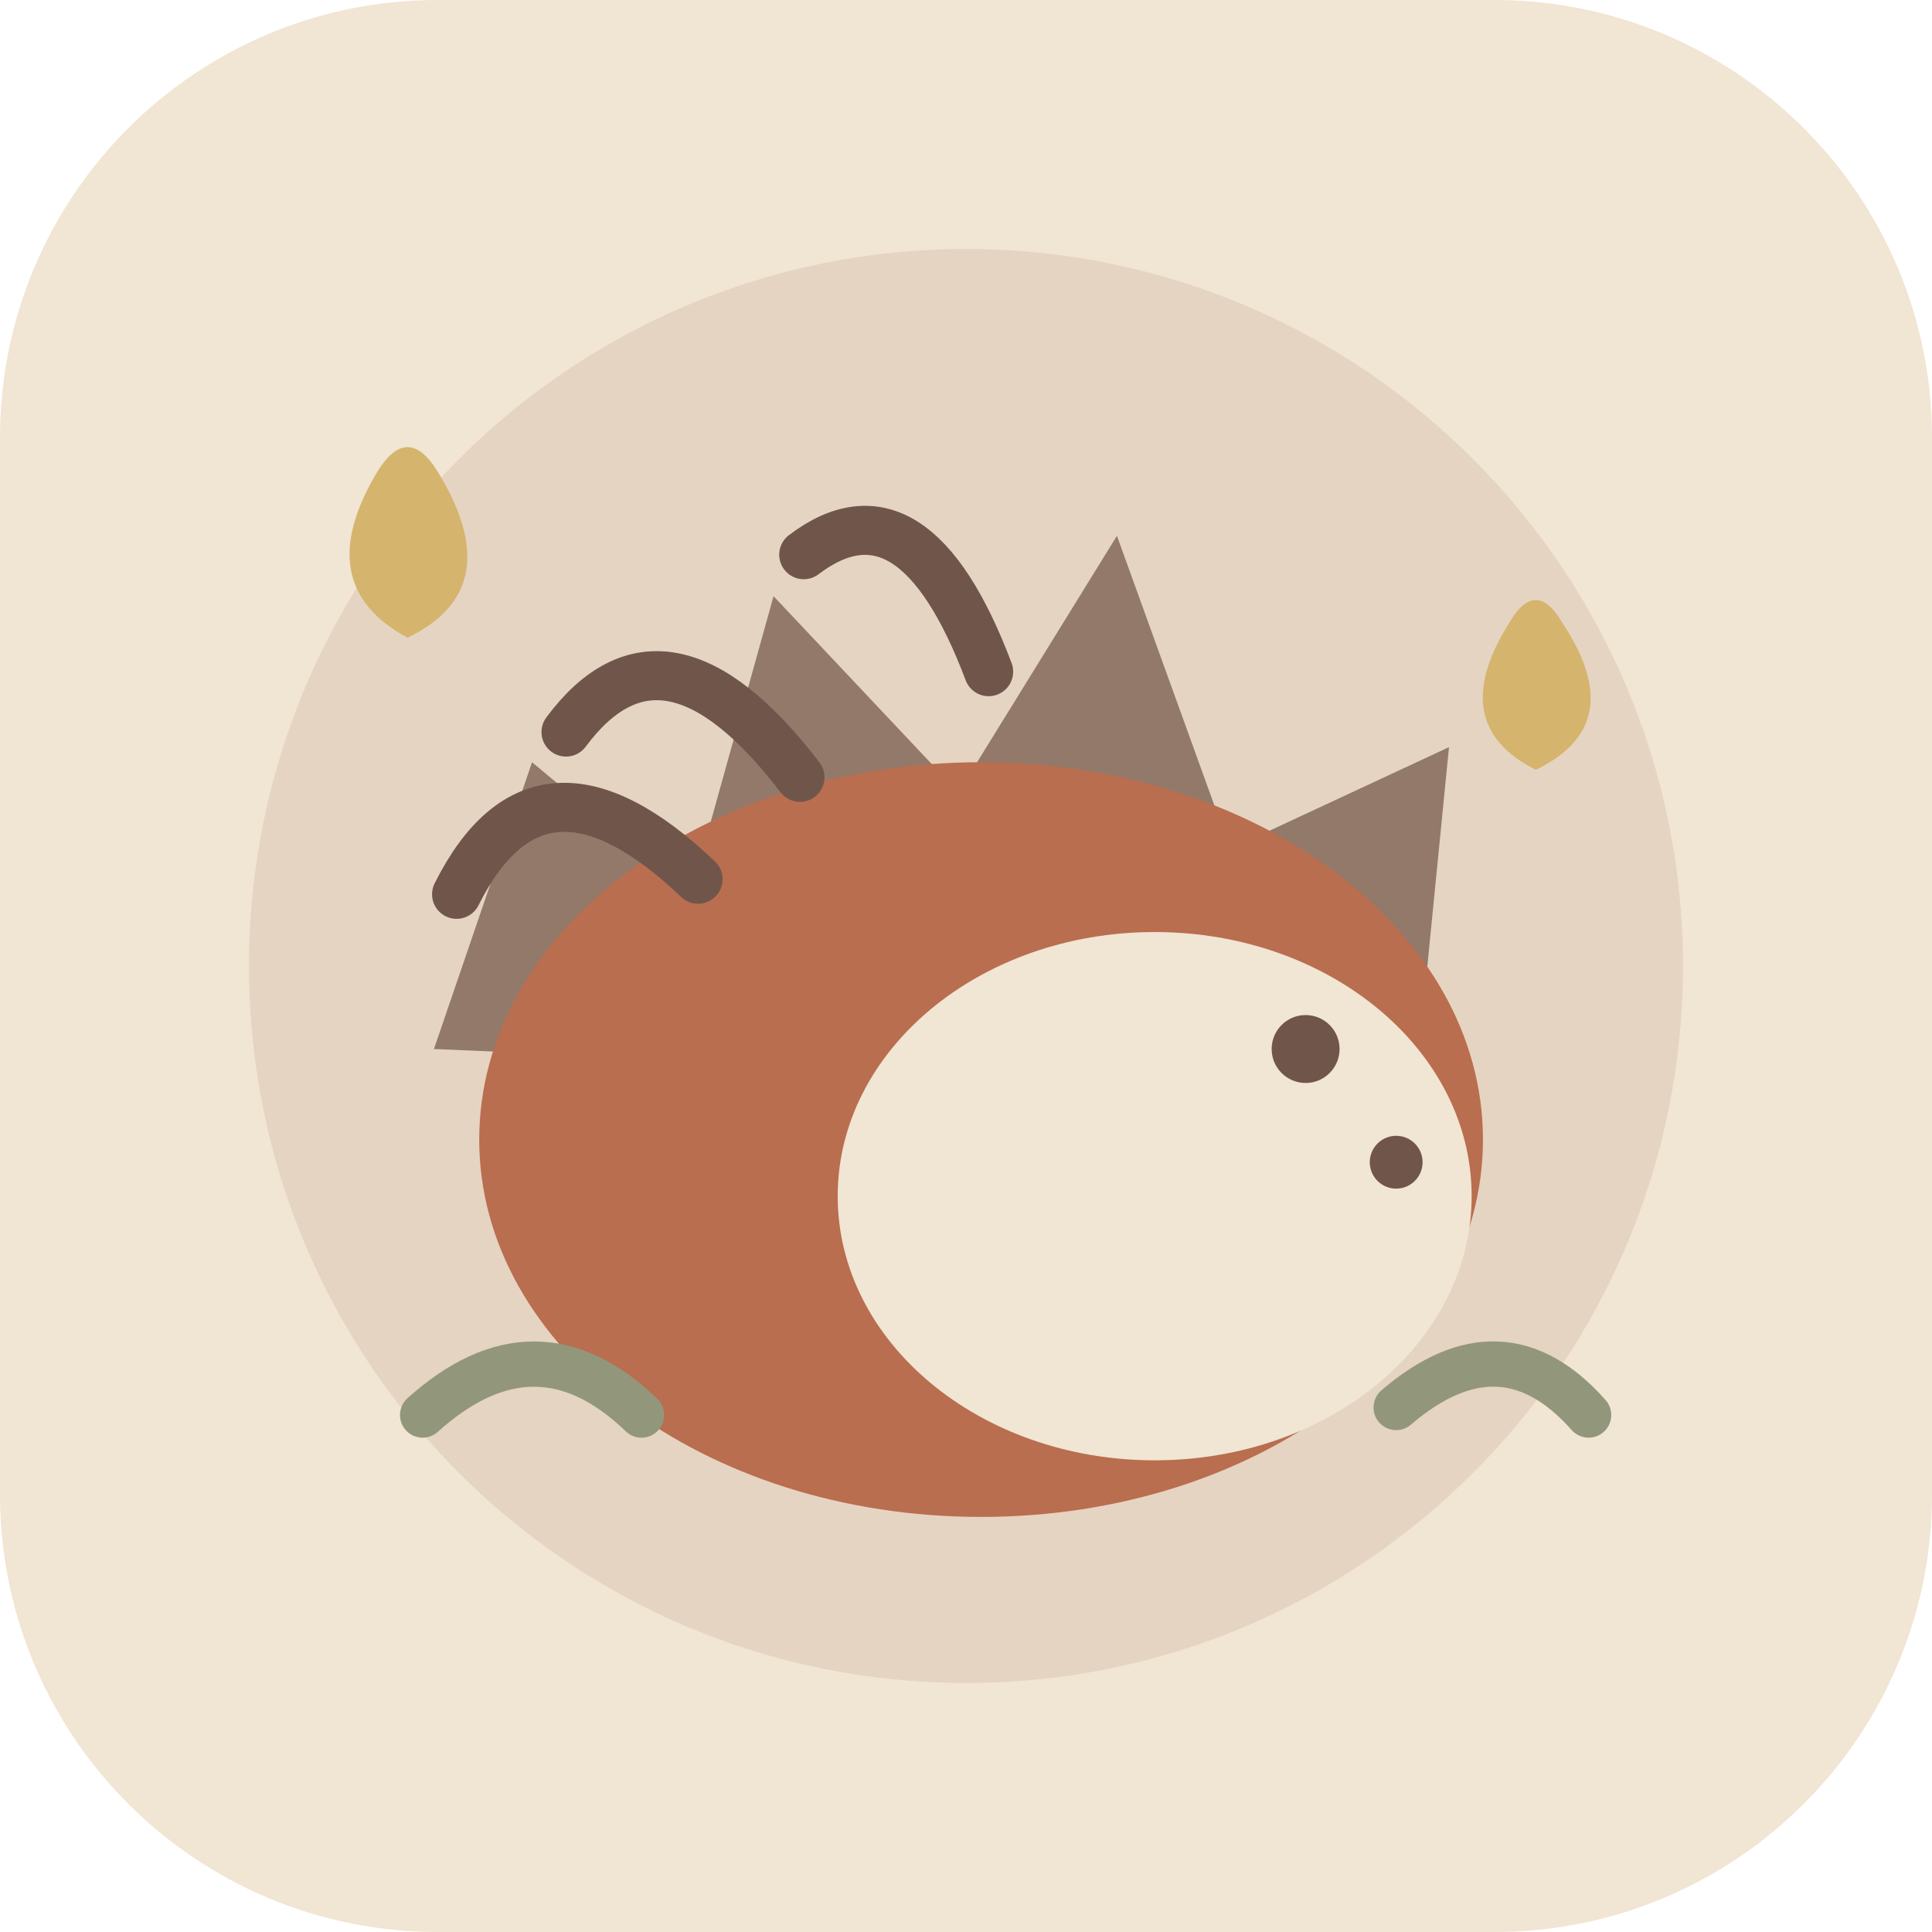
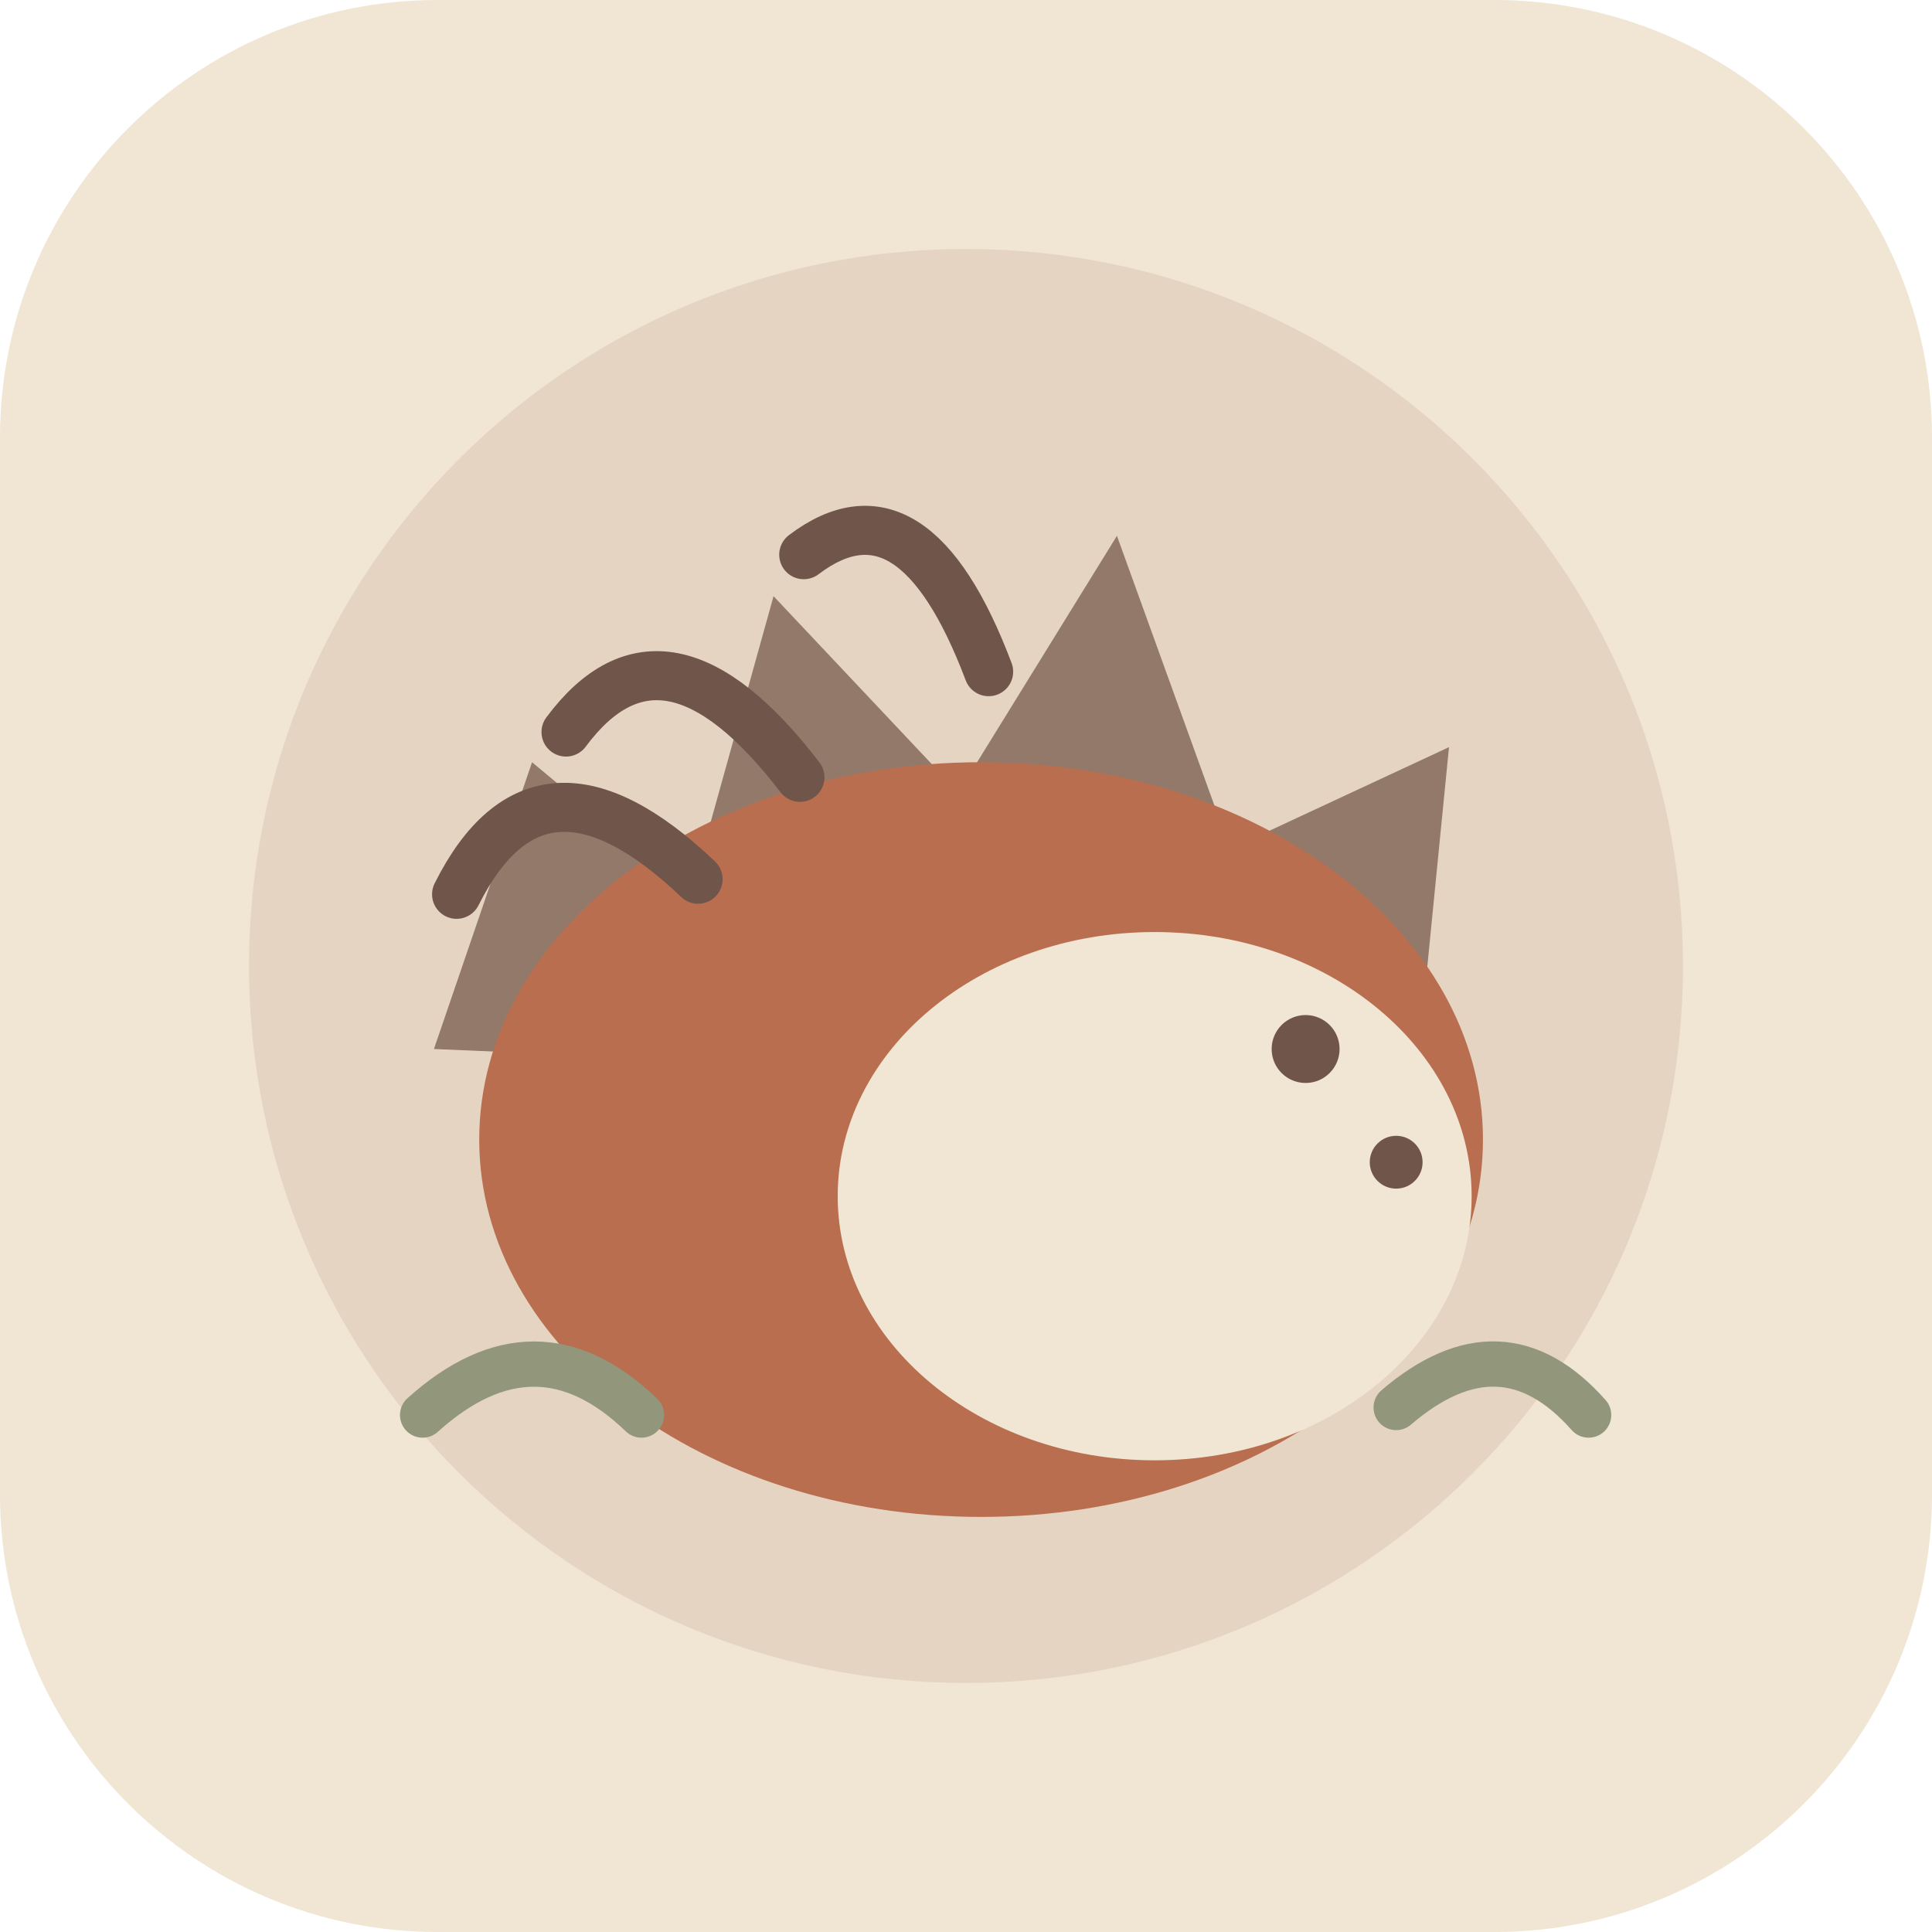
<svg xmlns="http://www.w3.org/2000/svg" viewBox="0 0 512 512">
  <rect width="512" height="512" rx="116" fill="#f1e5d3" />
  <circle cx="256" cy="256" r="190" fill="#e5d4c1" />
  <path d="M115 278l26-76 42 35 22-79 49 52 42-68 30 83 58-27-9 91z" fill="#92796a" />
  <ellipse cx="260" cy="302" rx="133" ry="100" fill="#b96e4f" />
  <ellipse cx="306" cy="317" rx="84" ry="70" fill="#f1e5d3" />
  <circle cx="346" cy="278" r="9" fill="#70564a" />
  <circle cx="370" cy="308" r="7" fill="#70564a" />
  <path d="M185 233q-42-40-64 4m91-31q-36-47-62-12m112-16q-20-53-49-31" fill="none" stroke="#70564a" stroke-width="13" stroke-linecap="round" />
  <path d="M112 375q30-27 58 0m200-2q28-24 51 2" fill="none" stroke="#92977b" stroke-width="12" stroke-linecap="round" />
-   <path d="M100 125q-18 30 8 44 27-13 8-44-8-13-16 0zm300 40q-17 27 7 39 25-12 7-39-7-12-14 0z" fill="#d5b46e" />
</svg>
